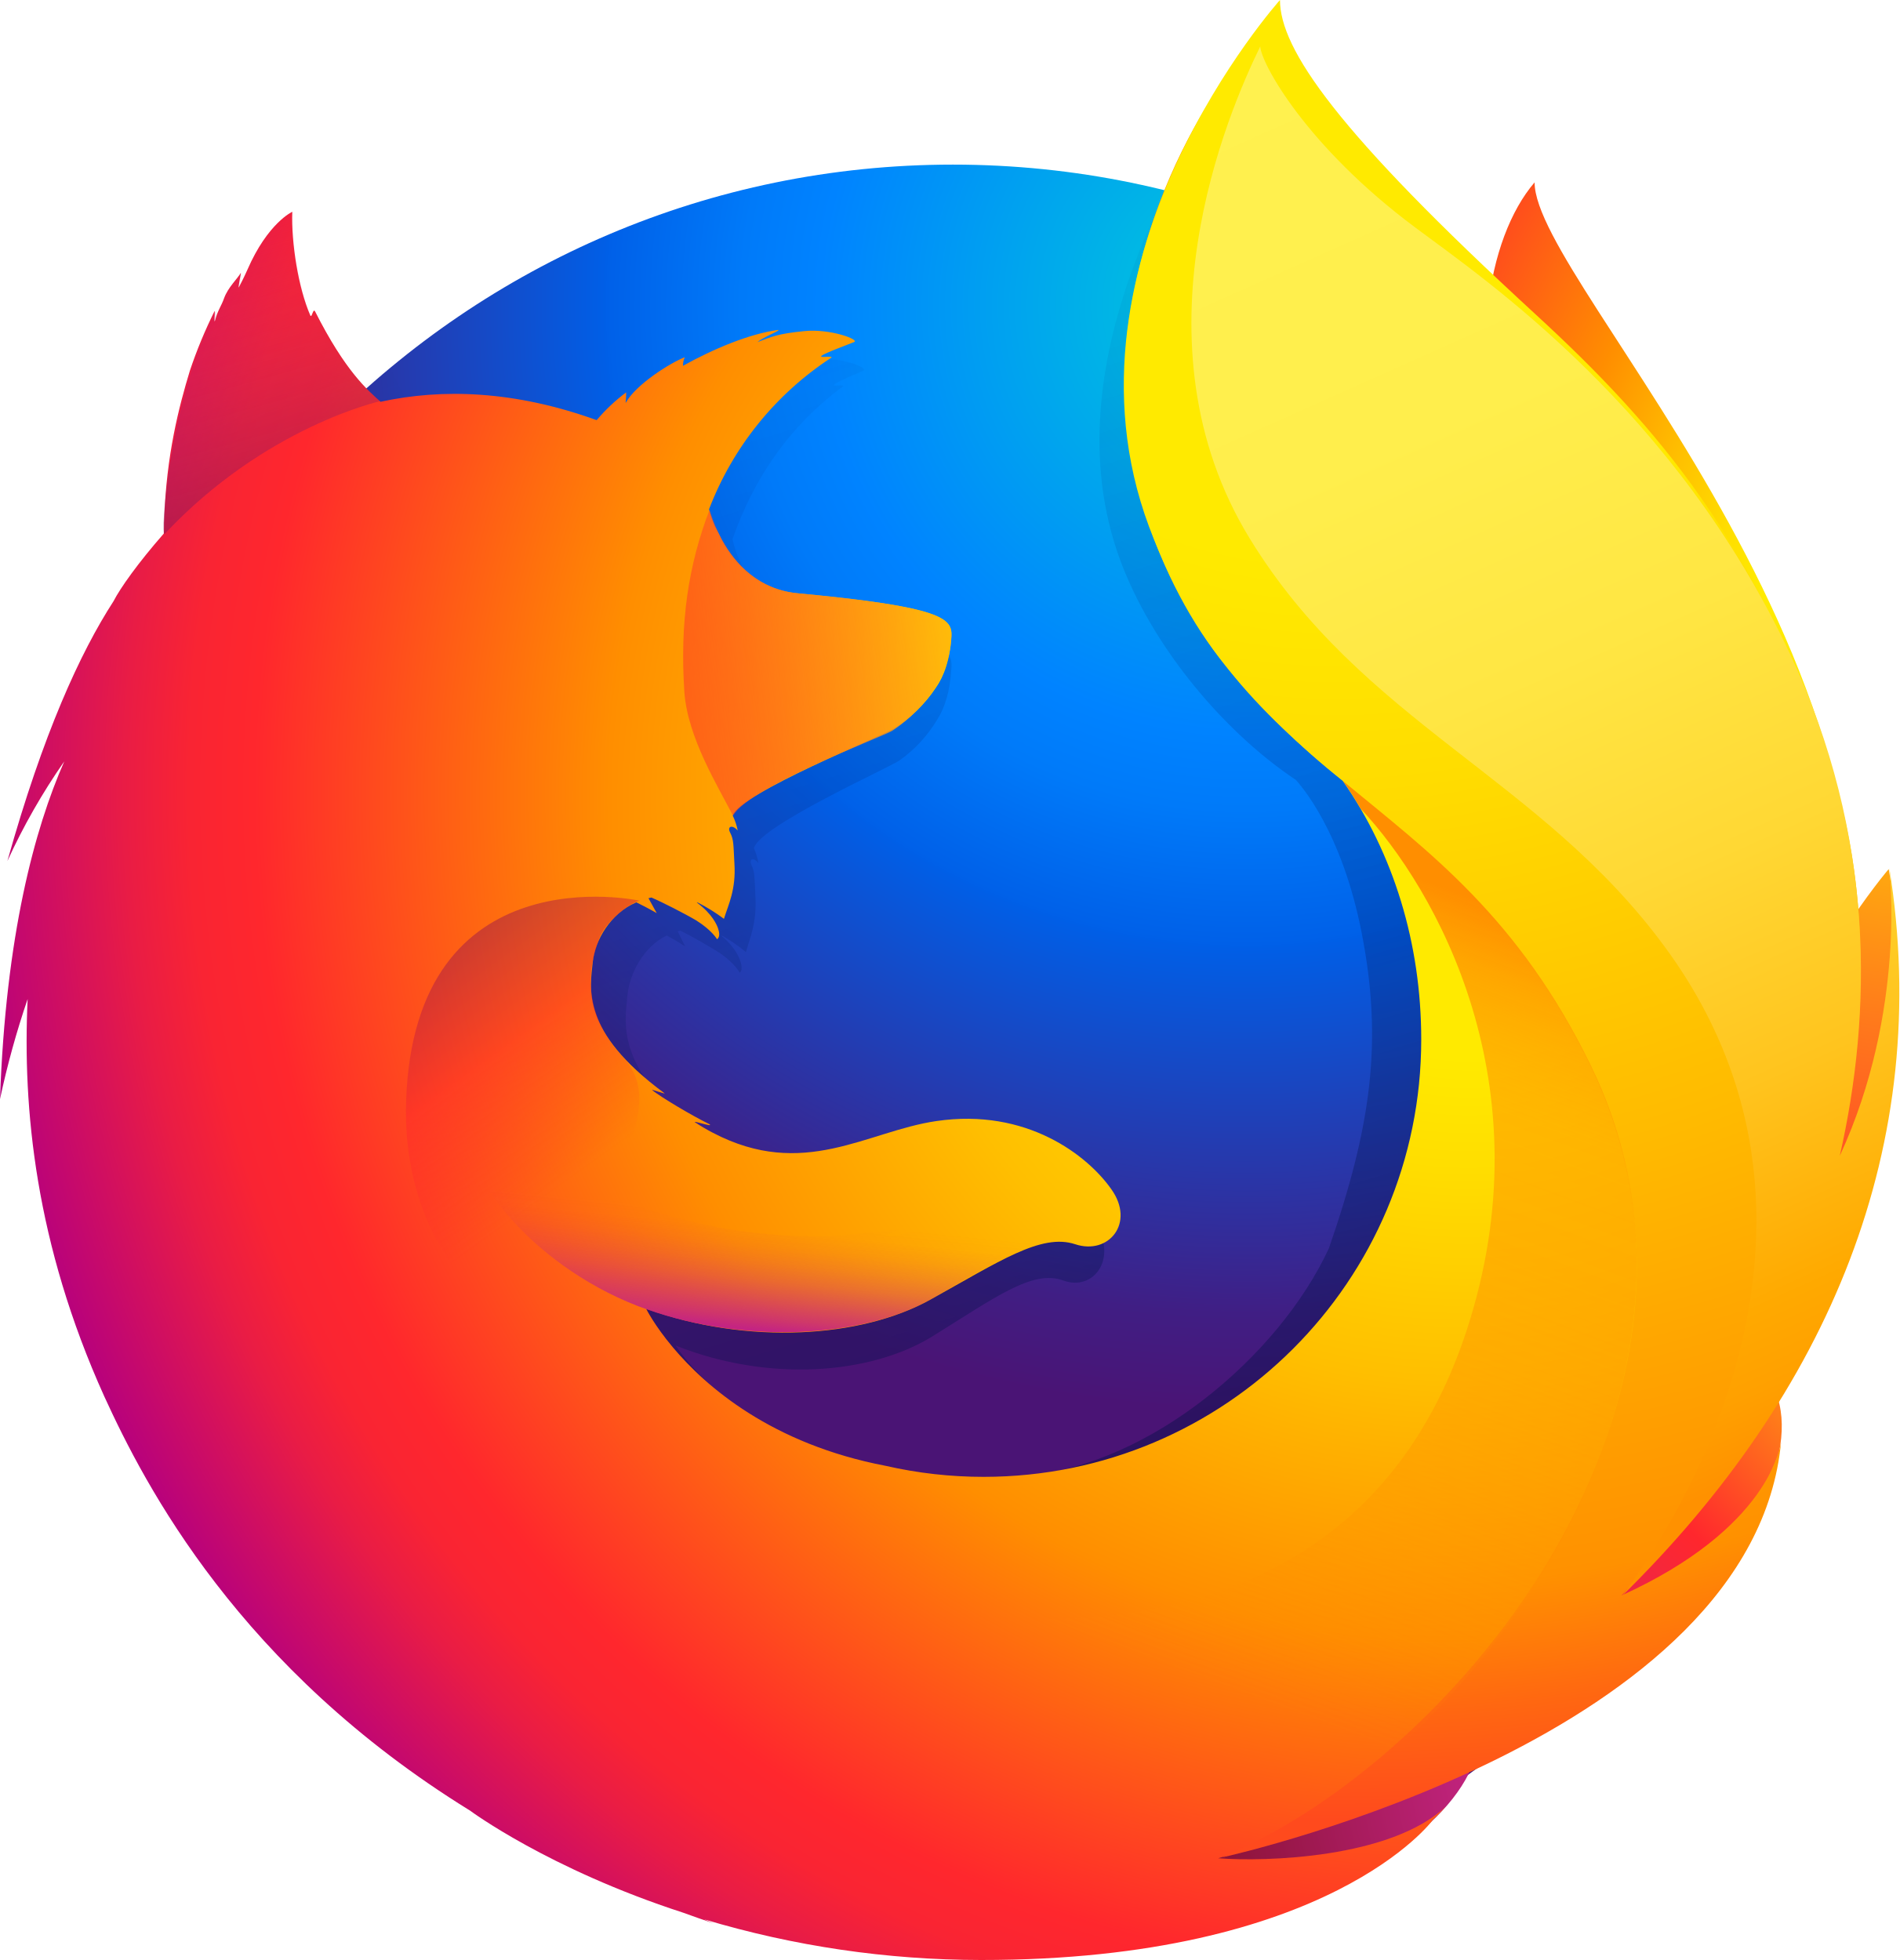
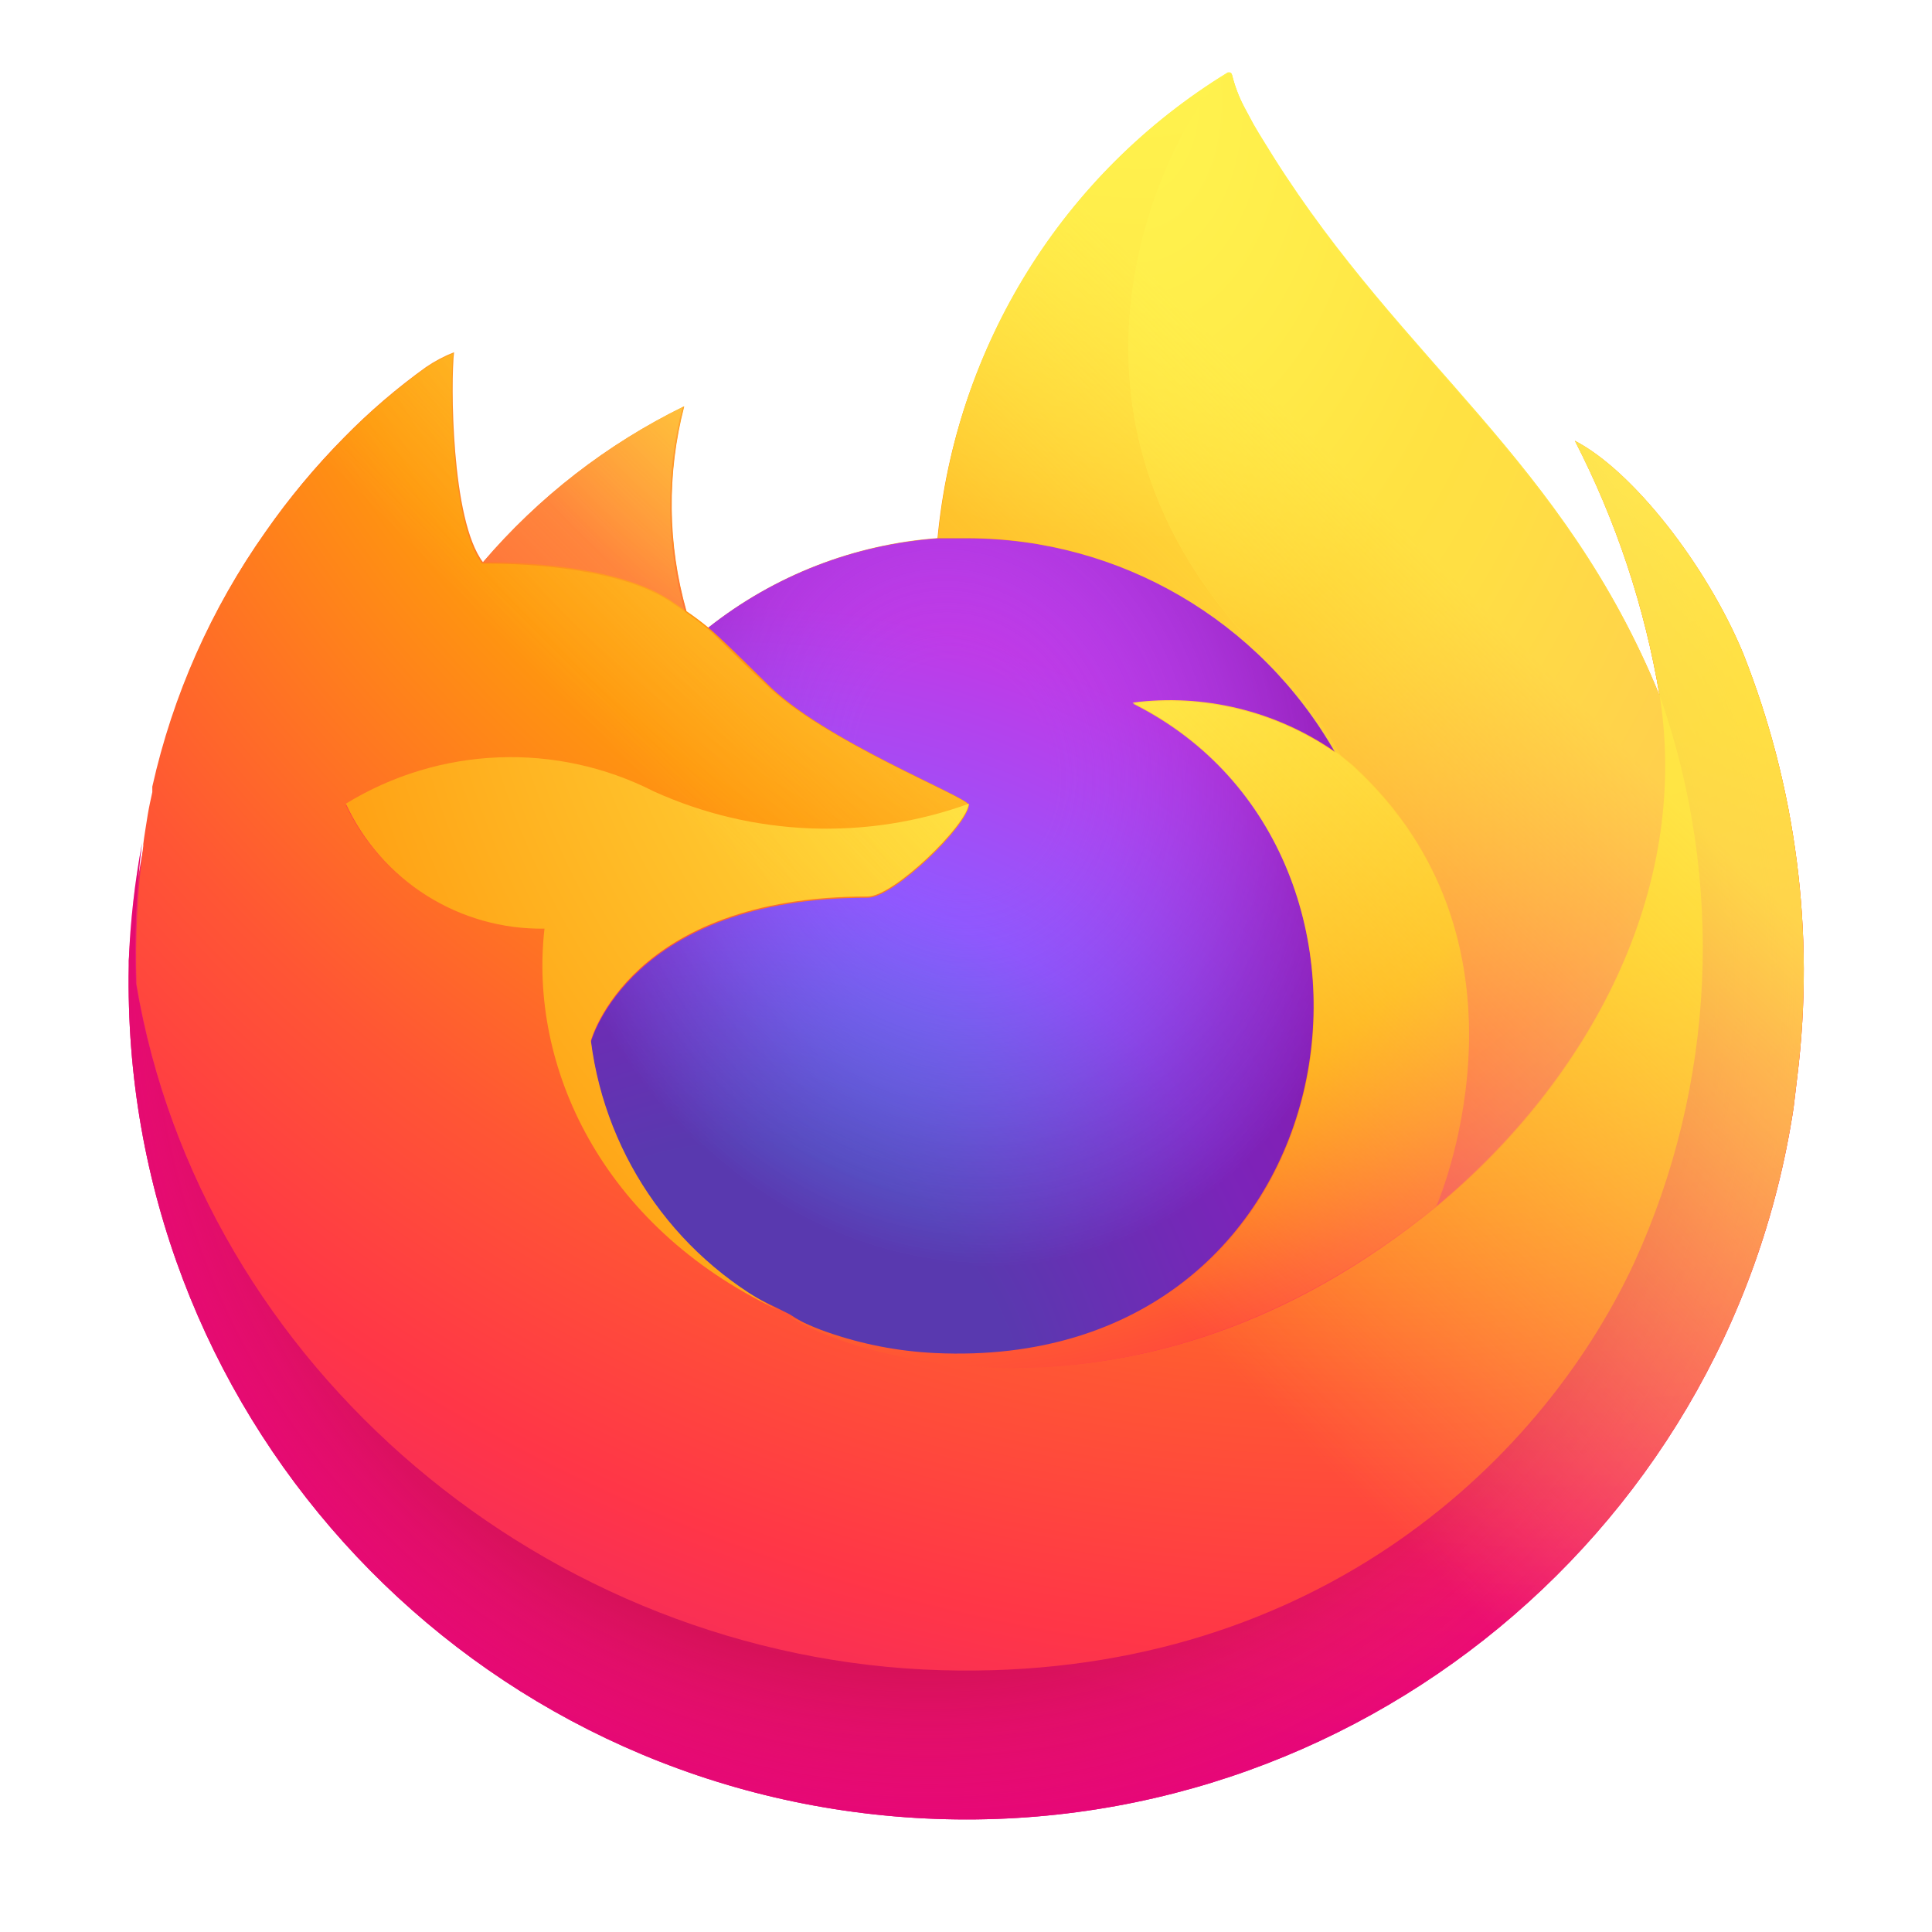
- <svg xmlns="http://www.w3.org/2000/svg" viewBox="0 0 953.37 984">
+ <svg xmlns="http://www.w3.org/2000/svg" xmlns:xlink="http://www.w3.org/1999/xlink" viewBox="24 24 60 60">
  <defs>
-     <radialGradient id="radial-gradient" cx="-14491.11" cy="9293.72" fx="-14519.876" r="450.88" gradientTransform="matrix(0.76, 0.03, 0.05, -1.12, 11485.79, 11147.95)" gradientUnits="userSpaceOnUse">
-       <stop offset="0.1" stop-color="#ffea00" />
-       <stop offset="0.17" stop-color="#ffde00" />
-       <stop offset="0.28" stop-color="#ffbf00" />
-       <stop offset="0.43" stop-color="#ff8e00" />
-       <stop offset="0.77" stop-color="#ff272d" />
-       <stop offset="0.87" stop-color="#e0255a" />
-       <stop offset="0.95" stop-color="#cc2477" />
-       <stop offset="1" stop-color="#c42482" />
+     <style />
+     <radialGradient id="radial-gradient" cx="67.19" cy="22.79" r="77.82" gradientUnits="userSpaceOnUse">
+       <stop offset=".05" stop-color="#fff44f" />
+       <stop offset=".11" stop-color="#ffe847" />
+       <stop offset=".22" stop-color="#ffc830" />
+       <stop offset=".37" stop-color="#ff980e" />
+       <stop offset=".4" stop-color="#ff8b16" />
+       <stop offset=".46" stop-color="#ff672a" />
+       <stop offset=".53" stop-color="#ff3647" />
+       <stop offset=".7" stop-color="#e31587" />
    </radialGradient>
-     <radialGradient id="radial-gradient-2" cx="-7587.48" cy="8863.48" r="791.23" gradientTransform="matrix(1.23, 0, 0, -1.23, 9957.91, 11055.45)" gradientUnits="userSpaceOnUse">
-       <stop offset="0" stop-color="#00ccda" />
-       <stop offset="0.22" stop-color="#0083ff" />
-       <stop offset="0.26" stop-color="#007af9" />
-       <stop offset="0.33" stop-color="#0060e8" />
-       <stop offset="0.33" stop-color="#005fe7" />
-       <stop offset="0.44" stop-color="#2639ad" />
-       <stop offset="0.52" stop-color="#401e84" />
-       <stop offset="0.57" stop-color="#4a1475" />
+     <radialGradient id="radial-gradient-2" cx="72.69" cy="32.22" r="54.28" gradientUnits="userSpaceOnUse">
+       <stop offset=".13" stop-color="#ffbd4f" />
+       <stop offset=".19" stop-color="#ffac31" />
+       <stop offset=".25" stop-color="#ff9d17" />
+       <stop offset=".28" stop-color="#ff980e" />
+       <stop offset=".4" stop-color="#ff563b" />
+       <stop offset=".47" stop-color="#ff3750" />
+       <stop offset=".71" stop-color="#f5156c" />
+       <stop offset=".78" stop-color="#eb0878" />
+       <stop offset=".86" stop-color="#e50080" />
    </radialGradient>
-     <linearGradient id="linear-gradient" x1="540.64" y1="254.8" x2="349.2" y2="881.03" gradientTransform="matrix(1, 0, 0, -1, 0, 984)" gradientUnits="userSpaceOnUse">
-       <stop offset="0" stop-color="#000f43" stop-opacity="0.4" />
-       <stop offset="0.48" stop-color="#001962" stop-opacity="0.17" />
-       <stop offset="1" stop-color="#002079" stop-opacity="0" />
-     </linearGradient>
-     <radialGradient id="radial-gradient-3" cx="-8337.74" cy="7467.89" r="266.89" gradientTransform="matrix(1.22, 0.12, 0.12, -1.22, 10240.78, 10765.16)" gradientUnits="userSpaceOnUse">
-       <stop offset="0" stop-color="#ffea00" />
-       <stop offset="0.5" stop-color="#ff272d" />
-       <stop offset="1" stop-color="#c42482" />
+     <radialGradient id="radial-gradient-3" cx="52.85" cy="54.41" r="54.28" gradientUnits="userSpaceOnUse">
+       <stop offset=".3" stop-color="#960e18" />
+       <stop offset=".35" stop-color="#b11927" stop-opacity=".74" />
+       <stop offset=".43" stop-color="#db293d" stop-opacity=".34" />
+       <stop offset=".5" stop-color="#f5334b" stop-opacity=".09" />
+       <stop offset=".53" stop-color="#ff3750" stop-opacity="0" />
    </radialGradient>
-     <radialGradient id="radial-gradient-4" cx="-8361.89" cy="7723.8" r="445.68" gradientTransform="matrix(1.22, 0.12, 0.12, -1.22, 10240.78, 10765.16)" gradientUnits="userSpaceOnUse">
-       <stop offset="0" stop-color="#ffe900" />
-       <stop offset="0.16" stop-color="#ffaf0e" />
-       <stop offset="0.32" stop-color="#ff7a1b" />
-       <stop offset="0.47" stop-color="#ff4e26" />
-       <stop offset="0.62" stop-color="#ff2c2e" />
-       <stop offset="0.76" stop-color="#ff1434" />
-       <stop offset="0.89" stop-color="#ff0538" />
-       <stop offset="1" stop-color="#ff0039" />
+     <radialGradient id="radial-gradient-4" cx="59.4" cy="19.91" r="39.32" gradientUnits="userSpaceOnUse">
+       <stop offset=".13" stop-color="#fff44f" />
+       <stop offset=".25" stop-color="#ffdc3e" />
+       <stop offset=".51" stop-color="#ff9d12" />
+       <stop offset=".53" stop-color="#ff980e" />
    </radialGradient>
-     <radialGradient id="radial-gradient-5" cx="-8298.85" cy="7310.66" r="408.96" gradientTransform="matrix(1.22, 0.12, 0.12, -1.22, 10240.78, 10765.16)" gradientUnits="userSpaceOnUse">
-       <stop offset="0" stop-color="#ff272d" />
-       <stop offset="0.5" stop-color="#c42482" />
-       <stop offset="0.99" stop-color="#620700" />
+     <radialGradient id="radial-gradient-5" cx="46.85" cy="68.59" r="25.84" gradientUnits="userSpaceOnUse">
+       <stop offset=".35" stop-color="#3a8ee6" />
+       <stop offset=".47" stop-color="#5c79f0" />
+       <stop offset=".67" stop-color="#9059ff" />
+       <stop offset="1" stop-color="#c139e6" />
    </radialGradient>
-     <radialGradient id="radial-gradient-6" cx="715.19" cy="589.96" fx="743.167" fy="576.132" r="782.18" gradientTransform="matrix(1, 0, 0, -1, 0, 984)" gradientUnits="userSpaceOnUse">
-       <stop offset="0.16" stop-color="#ffea00" />
-       <stop offset="0.23" stop-color="#ffde00" />
-       <stop offset="0.37" stop-color="#ffbf00" />
-       <stop offset="0.54" stop-color="#ff8e00" />
-       <stop offset="0.76" stop-color="#ff272d" />
-       <stop offset="0.8" stop-color="#f92433" />
-       <stop offset="0.84" stop-color="#e91c45" />
-       <stop offset="0.89" stop-color="#cf0e62" />
-       <stop offset="0.94" stop-color="#b5007f" />
+     <radialGradient id="radial-gradient-6" cx="53.59" cy="48.06" r="13.7" gradientTransform="matrix(.97 -.24 .28 1.14 -11.73 5.95)" gradientUnits="userSpaceOnUse">
+       <stop offset=".21" stop-color="#9059ff" stop-opacity="0" />
+       <stop offset=".28" stop-color="#8c4ff3" stop-opacity=".06" />
+       <stop offset=".75" stop-color="#7716a8" stop-opacity=".45" />
+       <stop offset=".97" stop-color="#6e008b" stop-opacity=".6" />
    </radialGradient>
-     <radialGradient id="radial-gradient-7" cx="670.34" cy="952.71" r="891.45" gradientTransform="matrix(1, 0, 0, -1, 0, 984)" gradientUnits="userSpaceOnUse">
-       <stop offset="0.28" stop-color="#ffea00" />
-       <stop offset="0.4" stop-color="#fd0" />
-       <stop offset="0.63" stop-color="#ffba00" />
-       <stop offset="0.86" stop-color="#ff9100" />
-       <stop offset="0.93" stop-color="#ff6711" />
-       <stop offset="0.99" stop-color="#ff4a1d" />
+     <radialGradient id="radial-gradient-7" cx="48.2" cy="64.87" r=".42" xlink:href="#radial-gradient-5" />
+     <radialGradient id="radial-gradient-8" cx="48.31" cy="64.72" r=".15" gradientTransform="matrix(.97 -.24 .28 1.14 -16.47 2.4)" xlink:href="#radial-gradient-6" />
+     <radialGradient id="radial-gradient-9" cx="52.17" cy="30" r="18.59" gradientUnits="userSpaceOnUse">
+       <stop offset="0" stop-color="#ffe226" />
+       <stop offset=".12" stop-color="#ffdb27" />
+       <stop offset=".3" stop-color="#ffc82a" />
+       <stop offset=".5" stop-color="#ffa930" />
+       <stop offset=".73" stop-color="#ff7e37" />
+       <stop offset=".79" stop-color="#ff7139" />
    </radialGradient>
-     <linearGradient id="linear-gradient-2" x1="-9023.45" y1="7636.92" x2="-8716.42" y2="7715.18" gradientTransform="matrix(1.22, 0.12, 0.12, -1.22, 10240.78, 10765.16)" gradientUnits="userSpaceOnUse">
-       <stop offset="0" stop-color="#c42482" stop-opacity="0.5" />
-       <stop offset="0.47" stop-color="#ff272d" stop-opacity="0.5" />
-       <stop offset="0.49" stop-color="#ff2c2c" stop-opacity="0.51" />
-       <stop offset="0.68" stop-color="#ff7a1a" stop-opacity="0.72" />
-       <stop offset="0.83" stop-color="#ffb20d" stop-opacity="0.87" />
-       <stop offset="0.94" stop-color="#ffd605" stop-opacity="0.96" />
-       <stop offset="1" stop-color="#ffe302" />
-     </linearGradient>
-     <linearGradient id="linear-gradient-3" x1="188.87" y1="2081.23" x2="134.3" y2="2221.08" gradientTransform="matrix(0.99, 0.1, 0.1, -0.99, -250.09, 2306.15)" gradientUnits="userSpaceOnUse">
-       <stop offset="0" stop-color="#891551" stop-opacity="0.6" />
-       <stop offset="1" stop-color="#c42482" stop-opacity="0" />
-     </linearGradient>
-     <linearGradient id="linear-gradient-4" x1="-38.43" y1="278.04" x2="55.68" y2="171.16" gradientTransform="matrix(0.99, 0.1, 0.1, -0.99, 229.04, 745.74)" gradientUnits="userSpaceOnUse">
-       <stop offset="0.01" stop-color="#891551" stop-opacity="0.5" />
-       <stop offset="0.48" stop-color="#ff272d" stop-opacity="0.5" />
-       <stop offset="1" stop-color="#ff272d" stop-opacity="0" />
-     </linearGradient>
-     <linearGradient id="linear-gradient-5" x1="142.46" y1="93.68" x2="142.53" y2="168.46" gradientTransform="matrix(0.99, 0.1, 0.1, -0.99, 229.04, 745.74)" gradientUnits="userSpaceOnUse">
-       <stop offset="0" stop-color="#c42482" />
-       <stop offset="0.08" stop-color="#c42482" stop-opacity="0.81" />
-       <stop offset="0.21" stop-color="#c42482" stop-opacity="0.57" />
-       <stop offset="0.33" stop-color="#c42482" stop-opacity="0.36" />
-       <stop offset="0.45" stop-color="#c42482" stop-opacity="0.2" />
-       <stop offset="0.56" stop-color="#c42482" stop-opacity="0.09" />
-       <stop offset="0.67" stop-color="#c42482" stop-opacity="0.02" />
-       <stop offset="0.77" stop-color="#c42482" stop-opacity="0" />
-     </linearGradient>
-     <linearGradient id="linear-gradient-6" x1="620.52" y1="947.88" x2="926.18" y2="264.39" gradientTransform="matrix(1, 0, 0, -1, 0, 984)" gradientUnits="userSpaceOnUse">
-       <stop offset="0" stop-color="#fff14f" />
-       <stop offset="0.27" stop-color="#ffee4c" />
-       <stop offset="0.45" stop-color="#ffe643" />
-       <stop offset="0.61" stop-color="#ffd834" />
-       <stop offset="0.76" stop-color="#ffc41e" />
-       <stop offset="0.89" stop-color="#ffab02" />
-       <stop offset="0.9" stop-color="#ffa900" />
-       <stop offset="0.95" stop-color="#ffa000" />
-       <stop offset="1" stop-color="#ff9100" />
-     </linearGradient>
-     <linearGradient id="linear-gradient-7" x1="680.88" y1="554.79" x2="536.1" y2="166.04" gradientTransform="matrix(1, 0, 0, -1, 0, 984)" gradientUnits="userSpaceOnUse">
-       <stop offset="0" stop-color="#ff8e00" />
-       <stop offset="0.04" stop-color="#ff8e00" stop-opacity="0.86" />
-       <stop offset="0.08" stop-color="#ff8e00" stop-opacity="0.73" />
-       <stop offset="0.13" stop-color="#ff8e00" stop-opacity="0.63" />
-       <stop offset="0.18" stop-color="#ff8e00" stop-opacity="0.56" />
-       <stop offset="0.23" stop-color="#ff8e00" stop-opacity="0.51" />
-       <stop offset="0.28" stop-color="#ff8e00" stop-opacity="0.5" />
-       <stop offset="0.39" stop-color="#ff8e00" stop-opacity="0.48" />
-       <stop offset="0.52" stop-color="#ff8e00" stop-opacity="0.42" />
-       <stop offset="0.68" stop-color="#ff8e00" stop-opacity="0.31" />
-       <stop offset="0.84" stop-color="#ff8e00" stop-opacity="0.17" />
-       <stop offset="1" stop-color="#ff8e00" stop-opacity="0" />
+     <radialGradient id="radial-gradient-10" cx="66.8" cy="18.21" r="79.32" gradientUnits="userSpaceOnUse">
+       <stop offset=".11" stop-color="#fff44f" />
+       <stop offset=".46" stop-color="#ff980e" />
+       <stop offset=".62" stop-color="#ff5634" />
+       <stop offset=".72" stop-color="#ff3647" />
+       <stop offset=".9" stop-color="#e31587" />
+     </radialGradient>
+     <radialGradient id="radial-gradient-11" cx="59.27" cy="27.03" r="58.11" gradientTransform="matrix(.1 .99 -.65 .07 70.7 -33.77)" gradientUnits="userSpaceOnUse">
+       <stop offset="0" stop-color="#fff44f" />
+       <stop offset=".06" stop-color="#ffe847" />
+       <stop offset=".17" stop-color="#ffc830" />
+       <stop offset=".3" stop-color="#ff980e" />
+       <stop offset=".36" stop-color="#ff8b16" />
+       <stop offset=".45" stop-color="#ff672a" />
+       <stop offset=".57" stop-color="#ff3647" />
+       <stop offset=".74" stop-color="#e31587" />
+     </radialGradient>
+     <radialGradient id="radial-gradient-12" cx="51.73" cy="36.89" r="49.52" gradientUnits="userSpaceOnUse">
+       <stop offset=".14" stop-color="#fff44f" />
+       <stop offset=".48" stop-color="#ff980e" />
+       <stop offset=".59" stop-color="#ff5634" />
+       <stop offset=".66" stop-color="#ff3647" />
+       <stop offset=".9" stop-color="#e31587" />
+     </radialGradient>
+     <radialGradient id="radial-gradient-13" cx="64.8" cy="39.79" r="54.2" gradientUnits="userSpaceOnUse">
+       <stop offset=".09" stop-color="#fff44f" />
+       <stop offset=".23" stop-color="#ffe141" />
+       <stop offset=".51" stop-color="#ffaf1e" />
+       <stop offset=".63" stop-color="#ff980e" />
+     </radialGradient>
+     <linearGradient id="linear-gradient" x1="74.16" y1="34.36" x2="37.39" y2="71.14" gradientUnits="userSpaceOnUse">
+       <stop offset=".17" stop-color="#fff44f" stop-opacity=".8" />
+       <stop offset=".27" stop-color="#fff44f" stop-opacity=".63" />
+       <stop offset=".49" stop-color="#fff44f" stop-opacity=".22" />
+       <stop offset=".6" stop-color="#fff44f" stop-opacity="0" />
    </linearGradient>
  </defs>
-   <g id="Layer_2" data-name="Layer 2">
-     <g id="Layer_1-2" data-name="Layer 1">
-       <g id="Layer_2-2" data-name="Layer 2">
-         <g id="Firefox_-_Large" data-name="Firefox - Large">
-           <path d="M770.28,91.56c-23.95,27.88-35.1,90.64-10.82,154.26s61.5,49.8,84.7,114.67c30.62,85.6,16.37,200.59,16.37,200.59s36.81,106.61,62.47-6.63C979.79,341.74,770.28,143.94,770.28,91.56Z" style="fill:url(#radial-gradient)" />
-           <path id="_Path_" data-name=" Path " d="M478.07,974.64c245.24,0,443.9-199.74,443.9-446s-198.66-446-443.66-446S34.65,282.32,34.65,528.61C34.18,775.14,233.07,974.64,478.07,974.64Z" style="fill:url(#radial-gradient-2)" />
-           <path d="M810.67,803.64a246.8,246.8,0,0,1-30.12,18.18,705.31,705.31,0,0,0,38.3-63c9.46-10.47,18.13-20.65,25.19-31.65,3.44-5.41,7.31-12.08,11.42-19.82,24.92-44.9,52.4-117.56,53.18-192.2v-5.66a257.25,257.25,0,0,0-5.71-55.75c.2,1.43.38,2.86.56,4.29-.22-1.1-.41-2.21-.64-3.31.37,2,.66,4,1,6,5.09,43.22,1.47,85.37-16.68,116.45-.29.45-.58.88-.87,1.32,9.41-47.23,12.56-99.39,2.09-151.6,0,0-4.19-25.38-35.38-102.44-18-44.35-49.83-80.72-78-107.21-24.69-30.55-47.11-51-59.47-64.06C689.72,126,678.9,105.61,674.45,92.31c-3.85-1.93-53.14-49.81-57.05-51.63-21.51,33.35-89.16,137.67-57,235.15,14.58,44.17,51.47,90,90.07,115.74,1.69,1.94,23,25,33.09,77.16,10.45,53.85,5,95.86-16.54,158C641.73,681.24,577,735.12,516.3,740.63c-129.67,11.78-177.15-65.11-177.15-65.11C385.49,694,436.72,690.17,467.87,671c31.4-19.43,50.39-33.83,65.81-28.15C548.86,648.43,561,632,550.1,615a78.5,78.5,0,0,0-79.4-34.57c-31.43,5.11-60.23,30-101.41,5.89a86.29,86.29,0,0,1-7.73-5.06c-2.71-1.79,8.83,2.72,6.13.69-8-4.35-22.2-13.84-25.88-17.22-.61-.56,6.22,2.18,5.61,1.62-38.51-31.71-33.7-53.13-32.49-66.57,1-10.75,8-24.52,19.75-30.11,5.69,3.11,9.24,5.48,9.24,5.48s-2.43-5-3.74-7.58c.46-.2.9-.15,1.36-.34,4.66,2.25,15,8.1,20.41,11.67,7.07,5,9.33,9.44,9.33,9.44s1.86-1,.48-5.37c-.5-1.78-2.65-7.45-9.65-13.17h.44A81.61,81.61,0,0,1,374.42,478c2-7.18,5.53-14.68,4.75-28.09-.48-9.43-.26-11.87-1.92-15.51-1.49-3.13.83-4.35,3.42-1.1a32.5,32.5,0,0,0-2.21-7.4v-.24c3.23-11.24,68.25-40.46,73-43.88A67.2,67.2,0,0,0,470.59,361c3.62-5.76,6.34-13.85,7-26.11.36-8.84-3.76-14.73-69.51-21.62-18-1.77-28.53-14.8-34.53-26.82-1.09-2.59-2.21-4.94-3.33-7.28a57.68,57.68,0,0,1-2.56-8.43c10.75-30.87,28.81-57,55.37-76.7,1.45-1.32-5.78.34-4.34-1,1.69-1.54,12.71-6,14.79-7,2.54-1.2-10.88-6.9-22.73-5.51-12.07,1.36-14.63,2.8-21.07,5.53,2.67-2.66,11.17-6.15,9.18-6.13-13,2-29.18,9.56-43,18.12a10.66,10.66,0,0,1,.83-4.35c-6.44,2.73-22.26,13.79-26.87,23.14a44.29,44.29,0,0,0,.27-5.4,84.17,84.17,0,0,0-13.19,13.82l-.24.22c-37.36-15-70.23-16-98.05-9.28-6.09-6.11-9.06-1.64-22.91-32.07-.94-1.83.72,1.81,0,0-2.28-5.9,1.39,7.87,0,0-23.28,18.37-53.92,39.19-68.63,53.89-.18.59,17.16-4.9,0,0-6,1.72-5.6,5.28-6.51,37.5-.22,2.44,0,5.18-.22,7.38-11.75,15-19.75,27.64-22.78,34.21-15.19,26.18-31.93,67-48.15,131.55A334.82,334.82,0,0,1,75.2,398.36C61.71,432.63,48.67,486.44,46.07,569.3A482.08,482.08,0,0,1,58.6,518.64,473,473,0,0,0,93.33,719.71c9.33,22.82,24.76,57.46,51,95.4C226.9,902,343.31,956,472.21,956,606.79,956,727.64,897.13,810.67,803.64Z" style="fill:url(#linear-gradient)" />
-           <path d="M711.1,866.71c162.87-18.86,235-186.7,142.38-190C769.85,674,634,875.61,711.1,866.71Z" style="fill:url(#radial-gradient-3)" />
-           <path d="M865.21,642.42C977.26,577.21,948,436.34,948,436.34s-43.25,50.24-72.62,130.32C846.4,646,797.84,681.81,865.21,642.42Z" style="fill:url(#radial-gradient-4)" />
-           <path d="M509.47,950.06C665.7,999.91,800,876.84,717.21,835.74,642,798.68,435.32,926.49,509.47,950.06Z" style="fill:url(#radial-gradient-5)" />
-           <path d="M876.85,702.23c3.8-5.36,8.94-22.53,13.48-30.21,27.58-44.52,27.78-80,27.78-80.84,16.66-83.22,15.15-117.2,4.9-180-8.25-50.6-44.32-123.09-75.57-158-32.2-36-9.51-24.25-40.69-50.52-27.33-30.29-53.82-60.29-68.25-72.36C634.22,43.09,636.57,24.58,638.58,21.42c-.34.37-.84.92-1.47,1.64C635.87,18.14,635,14,635,14s-57,57-69,152c-7.83,62,15.38,126.68,49,168a381.62,381.62,0,0,0,59,58h0c25.4,36.48,39.38,81.49,39.38,129.91,0,121.24-98.34,219.53-219.65,219.53a220.14,220.14,0,0,1-49.13-5.52c-57.24-10.92-90.3-39.8-106.78-59.41-9.45-11.23-13.46-19.42-13.46-19.42,51.28,18.37,108,14.53,142.47-4.52,34.75-19.26,55.77-33.55,72.84-27.92,16.82,5.61,30.21-10.67,18.2-27.54-11.77-16.85-42.4-41-87.88-34.29-34.79,5.07-66.66,29.76-112.24,5.84a97.34,97.34,0,0,1-8.55-5c-3-1.77,9.77,2.69,6.79.68-8.87-4.32-24.57-13.73-28.64-17.07-.68-.56,6.88,2.16,6.2,1.6-42.62-31.45-37.3-52.69-36-66,1.07-10.66,8.81-24.32,21.86-29.86,6.3,3.08,10.23,5.43,10.23,5.43s-2.69-4.92-4.14-7.51c.51-.19,1-.15,1.5-.34,5.16,2.23,16.58,8,22.59,11.57,7.83,4.95,10.32,9.36,10.32,9.36s2.06-1,.54-5.33c-.56-1.77-2.93-7.39-10.68-13.07h.48a91.65,91.65,0,0,1,13.13,8.17c2.19-7.12,6.12-14.56,5.25-27.86-.53-9.35-.28-11.78-2.12-15.39-1.65-3.1.92-4.31,3.78-1.09a29.73,29.73,0,0,0-2.44-7.34v-.24c3.57-11.14,75.53-40.12,80.77-43.51a70.24,70.24,0,0,0,21.17-20.63c4-5.72,7-13.73,7.75-25.89.25-5.48-1.44-9.82-20.5-14-11.44-2.49-29.14-4.91-56.43-7.47-19.9-1.76-31.58-14.68-38.21-26.6-1.21-2.57-2.45-4.9-3.68-7.22a53.41,53.41,0,0,1-2.83-8.36,158.47,158.47,0,0,1,61.28-76.06c1.6-1.31-6.4.33-4.8-1,1.87-1.52,14.06-5.93,16.37-6.92,2.81-1.19-12-6.84-25.16-5.47-13.36,1.35-16.19,2.78-23.32,5.49,3-2.64,12.37-6.1,10.16-6.08-14.4,2-32.3,9.48-47.6,18a9.72,9.72,0,0,1,.92-4.31c-7.13,2.71-24.64,13.67-29.73,23a39.79,39.79,0,0,0,.29-5.35,88.55,88.55,0,0,0-14.6,13.7l-.27.22C258.14,196,221.75,195,191,201.72c-6.74-6.06-17.57-15.23-32.89-45.4-1-1.82-1.6,3.75-2.4,2-6-13.81-9.55-36.44-9-52,0,0-12.32,5.61-22.51,29.06-1.89,4.21-3.11,6.54-4.32,8.87-.56.68,1.27-7.7,1-7.24-1.77,3-6.36,7.19-8.37,12.62-1.38,4-3.32,6.27-4.56,11.29l-.29.46c-.1-1.48.37-6.08,0-5.14A235.4,235.4,0,0,0,95.34,186c-5.49,18-11.88,42.61-12.89,74.57-.24,2.42,0,5.14-.25,7.32-13,14.83-21.86,27.39-25.2,33.91-16.81,26-35.33,66.44-53.29,130.46a319.35,319.35,0,0,1,28.54-50C17.32,416.25,2.89,469.62,0,551.8a436.92,436.92,0,0,1,13.87-50.24C11.29,556.36,17.68,624.3,52.32,701c20.57,45,67.92,136.6,183.62,208h0s39.36,29.3,107,51.26c5,1.81,10.06,3.6,15.23,5.33q-2.43-1-4.71-2A484.9,484.9,0,0,0,492.27,984c175.18.15,226.85-70.2,226.85-70.2l-.51.38q3.71-3.49,7.14-7.26c-27.64,26.08-90.75,27.84-114.3,26,40.22-11.81,66.69-21.81,118.17-41.52q9-3.36,18.48-7.64l2-.94c1.25-.58,2.49-1.13,3.75-1.74a349.3,349.3,0,0,0,70.26-44c51.7-41.3,63-81.56,68.83-108.1-.82,2.54-3.37,8.47-5.17,12.32-13.31,28.48-42.84,46-74.91,61a689.05,689.05,0,0,0,42.38-62.44C865.77,729.39,869,713.15,876.85,702.23Z" style="fill:url(#radial-gradient-6)" />
-           <path d="M813.92,801c21.08-23.24,40-49.82,54.35-80,36.9-77.58,94-206.58,49-341.31C881.77,273.22,833,215,771.11,158.12,670.56,65.76,642.48,24.52,642.48,0c0,0-116.09,129.41-65.74,264.38s153.46,130,221.68,270.87c80.27,165.74-64.95,346.61-185,397.24,7.35-1.63,267-60.38,280.61-208.88C893.68,726.34,887.83,767.41,813.92,801Z" style="fill:url(#radial-gradient-7)" />
-           <path d="M477.59,319.37c.39-8.77-4.16-14.66-76.68-21.46-29.84-2.76-41.26-30.33-44.75-41.94-10.61,27.56-15,56.49-12.64,91.48,1.61,22.92,17,47.52,24.37,62,0,0,1.64-2.13,2.39-2.91,13.86-14.43,71.94-36.42,77.39-39.54C453.69,363.16,476.58,346.44,477.59,319.37Z" style="fill:url(#linear-gradient-2)" />
-           <path d="M158.31,156.47c-1-1.82-1.6,3.75-2.4,2-6-13.81-9.58-36.2-8.72-52,0,0-12.32,5.61-22.51,29.06-1.89,4.21-3.11,6.54-4.32,8.86-.56.68,1.27-7.7,1-7.24-1.77,3-6.36,7.19-8.35,12.38-1.65,4.24-3.35,6.52-4.61,11.77-.39,1.43.39-6.32,0-5.38C84.72,201.68,80.19,271,82.69,268,133.17,214.14,191,201.36,191,201.36c-6.15-4.53-19.53-17.63-32.7-44.89Z" style="fill:url(#linear-gradient-3)" />
-           <path d="M349.84,720.1c-69.72-29.77-149-71.75-146-167.14C207.92,427.35,321,452.18,321,452.18c-4.27,1-15.68,9.16-19.72,17.82-4.27,10.83-12.07,35.28,11.55,60.9,37.09,40.19-76.2,95.36,98.66,199.57,4.41,2.4-41-1.43-61.64-10.36Z" style="fill:url(#linear-gradient-4)" />
-           <path d="M325.07,657.5c49.44,17.21,107,14.19,141.52-4.86,23.09-12.85,52.7-33.43,70.92-28.35-15.78-6.24-27.73-9.15-42.1-9.86-2.45,0-5.38,0-8-.32a136,136,0,0,0-15.76.86c-8.9.82-18.77,6.43-27.74,5.53-.48,0,8.7-3.77,8-3.61-4.75,1-9.92,1.21-15.37,1.88-3.47.39-6.45.82-9.89,1-103,8.73-190-55.81-190-55.81-7.41,25,33.17,74.3,88.52,93.57Z" style="fill:url(#linear-gradient-5)" />
-           <path d="M813.74,801.65c104.16-102.27,156.86-226.58,134.58-366,0,0,8.9,71.5-24.85,144.63,16.21-71.39,18.1-160.11-25-252C841,205.64,746.45,141.11,710.35,114.19,655.66,73.4,633,31.87,632.57,23.3c-16.34,33.48-65.77,148.2-5.31,247,56.64,92.56,145.86,120,208.33,205C950.67,631.67,813.74,801.65,813.74,801.65Z" style="fill:url(#linear-gradient-6)" />
-           <path d="M798.81,535.55C762.41,460.35,717,427.55,674,392c5,7,6.23,9.47,9,14,37.83,40.32,93.61,138.66,53.11,262.11C659.88,900.48,355,791.06,323,760.32,335.93,894.81,561,959.16,707.6,872,791,793,858.47,658.79,798.81,535.55Z" style="fill:url(#linear-gradient-7)" />
-         </g>
-       </g>
-     </g>
-   </g>
+   <path d="M78.13 44.28c-1.13-2.72-3.42-5.66-5.22-6.59a27.12 27.12 0 0 1 2.63 7.91c-3-7.34-7.94-10.3-12-16.74-.2-.33-.41-.65-.61-1l-.29-.54a4.46 4.46 0 0 1-.38-1 .09.09 0 0 0-.06-.07h-.07a19 19 0 0 0-9 14.46A13 13 0 0 0 46 43.49c-.22-.18-.42-.33-.68-.51a12.15 12.15 0 0 1-.07-6.36A19.45 19.45 0 0 0 39 41.46c-1-1.31-1-5.62-.9-6.52a4.39 4.39 0 0 0-.87.46 19.37 19.37 0 0 0-2.54 2.18 22.23 22.23 0 0 0-2.43 2.92 22 22 0 0 0-3.5 7.89v.17c-.05.23-.1.45-.14.69-.05.32-.11.67-.14.92v.06a25 25 0 0 0-.48 3.6V54a26 26 0 0 0 51.7 4.41l.12-1a26.78 26.78 0 0 0-1.69-13.13zm-30 20.38l.36.18zm6-15.7zm21.46-3.31z" fill="url(#radial-gradient)" />
+   <path d="M78.13 44.28c-1.13-2.72-3.42-5.66-5.22-6.59a27.12 27.12 0 0 1 2.63 7.91 23.55 23.55 0 0 1-.81 17.57c-3 6.4-10.21 13-21.51 12.65-12.22-.35-23-9.41-25-21.29a27 27 0 0 1 .19-4.34 25 25 0 0 0-.41 3.64V54a26 26 0 0 0 51.7 4.41l.12-1a26.78 26.78 0 0 0-1.69-13.13z" fill="url(#radial-gradient-2)" />
+   <path d="M78.13 44.28c-1.13-2.72-3.42-5.66-5.22-6.59a27.12 27.12 0 0 1 2.63 7.91 23.55 23.55 0 0 1-.81 17.57c-3 6.4-10.21 13-21.51 12.65-12.22-.35-23-9.41-25-21.29a27 27 0 0 1 .19-4.34 25 25 0 0 0-.41 3.64V54a26 26 0 0 0 51.7 4.41l.12-1a26.78 26.78 0 0 0-1.69-13.13z" fill="url(#radial-gradient-3)" />
+   <path d="M65.48 47.34l.16.12a14.35 14.35 0 0 0-2.42-3.15c-8.09-8.09-2.12-17.55-1.11-18a19 19 0 0 0-9 14.46h.92a13.16 13.16 0 0 1 11.45 6.57z" fill="url(#radial-gradient-4)" />
+   <path d="M54.09 49c-.05.65-2.33 2.88-3.14 2.88-7.4 0-8.6 4.48-8.6 4.48a11 11 0 0 0 6.13 8.52l.44.21c.26.11.51.22.77.31a11.84 11.84 0 0 0 3.38.66c13 .61 15.49-15.52 6.13-20.2a9 9 0 0 1 6.28 1.52 13.16 13.16 0 0 0-11.41-6.66h-.92A13 13 0 0 0 46 43.49c.4.34.84.78 1.79 1.71 1.75 1.8 6.29 3.55 6.3 3.8z" fill="url(#radial-gradient-5)" />
+   <path d="M54.09 49c-.05.65-2.33 2.88-3.14 2.88-7.4 0-8.6 4.48-8.6 4.48a11 11 0 0 0 6.13 8.52l.44.21c.26.11.51.22.77.31a11.84 11.84 0 0 0 3.38.66c13 .61 15.49-15.52 6.13-20.2a9 9 0 0 1 6.28 1.52 13.16 13.16 0 0 0-11.41-6.66h-.92A13 13 0 0 0 46 43.49c.4.34.84.78 1.79 1.71 1.75 1.8 6.29 3.55 6.3 3.8z" fill="url(#radial-gradient-6)" />
+   <path d="M48.12 64.66l.38.19z" fill="url(#radial-gradient-7)" />
+   <path d="M48.12 64.66l.38.19z" fill="url(#radial-gradient-8)" />
+   <path d="M44.78 42.62l.53.36a12.15 12.15 0 0 1-.07-6.36A19.45 19.45 0 0 0 39 41.46c.1 0 3.88-.07 5.78 1.16z" fill="url(#radial-gradient-9)" />
+   <path d="M28.24 54.58c2 11.88 12.77 20.94 25 21.29 11.3.32 18.53-6.25 21.51-12.65a23.55 23.55 0 0 0 .81-17.57c.92 6-2.15 11.87-6.94 15.82-9.34 7.61-18.28 4.59-20.09 3.35l-.38-.19c-5.45-2.6-7.7-7.56-7.21-11.82a6.69 6.69 0 0 1-6.2-3.81 9.8 9.8 0 0 1 9.57-.38 13 13 0 0 0 9.78.38c0-.21-4.55-2-6.31-3.76-1-.93-1.39-1.37-1.79-1.71-.22-.18-.42-.33-.68-.51l-.53-.36c-1.9-1.23-5.68-1.16-5.81-1.16-1-1.31-1-5.62-.9-6.52a4.39 4.39 0 0 0-.87.46 19.37 19.37 0 0 0-2.54 2.18 22.23 22.23 0 0 0-2.43 2.92 22 22 0 0 0-3.5 7.89v.17c-.05.23-.1.45-.14.69-.05.32-.11.67-.14.92v.06a27 27 0 0 0-.21 4.31z" fill="url(#radial-gradient-10)" />
+   <path d="M63.22 44.31a14.35 14.35 0 0 1 2.42 3.15l.39.32c5.9 5.44 2.81 13.13 2.58 13.68 4.79-4 7.86-9.79 6.94-15.82-3-7.34-7.94-10.3-12-16.74-.2-.33-.41-.65-.61-1l-.29-.54a4.46 4.46 0 0 1-.38-1 .09.09 0 0 0-.06-.07h-.08c-1.03.47-7 9.93 1.09 18.02z" fill="url(#radial-gradient-11)" />
+   <path d="M66 47.78l-.39-.32-.16-.12a9 9 0 0 0-6.28-1.52c9.36 4.68 6.85 20.81-6.13 20.2a11.84 11.84 0 0 1-3.38-.66c-.26-.09-.51-.2-.77-.31l-.44-.21c1.81 1.24 10.75 4.26 20.09-3.35.3-.58 3.39-8.27-2.54-13.71z" fill="url(#radial-gradient-12)" />
+   <path d="M42.35 56.32s1.2-4.48 8.6-4.48c.81 0 3.09-2.23 3.14-2.88a13 13 0 0 1-9.78-.38 9.8 9.8 0 0 0-9.57.38 6.69 6.69 0 0 0 6.17 3.88c-.49 4.26 1.76 9.22 7.21 11.82l.36.18a11 11 0 0 1-6.13-8.52z" fill="url(#radial-gradient-13)" />
+   <path d="M78.13 44.28c-1.13-2.72-3.42-5.66-5.22-6.59a27.12 27.12 0 0 1 2.63 7.91c-3-7.34-7.94-10.3-12-16.74-.2-.33-.41-.65-.61-1l-.29-.54a4.46 4.46 0 0 1-.38-1 .09.09 0 0 0-.06-.07h-.07a19 19 0 0 0-9 14.46h.92a13.16 13.16 0 0 1 11.41 6.66 9 9 0 0 0-6.28-1.52c9.36 4.68 6.85 20.81-6.13 20.2a11.84 11.84 0 0 1-3.38-.66c-.26-.09-.51-.2-.77-.31l-.44-.21-.38-.19.36.18a11 11 0 0 1-6.13-8.52s1.2-4.48 8.6-4.48c.81 0 3.09-2.23 3.14-2.88 0-.21-4.55-2-6.31-3.76-1-.93-1.39-1.37-1.79-1.71-.22-.18-.42-.33-.68-.51a12.15 12.15 0 0 1-.07-6.36 19.45 19.45 0 0 0-6.2 4.82c-1-1.31-1-5.62-.9-6.52a4.39 4.39 0 0 0-.87.46 19.37 19.37 0 0 0-2.54 2.18 22.23 22.23 0 0 0-2.43 2.92 22 22 0 0 0-3.5 7.89v.17c-.05.23-.1.45-.14.69-.05.32-.11.67-.14.92v.06a25 25 0 0 0-.48 3.6V54a26 26 0 0 0 51.7 4.41l.12-1a26.78 26.78 0 0 0-1.69-13.13zm-2.58 1.34z" fill="url(#linear-gradient)" />
</svg>
